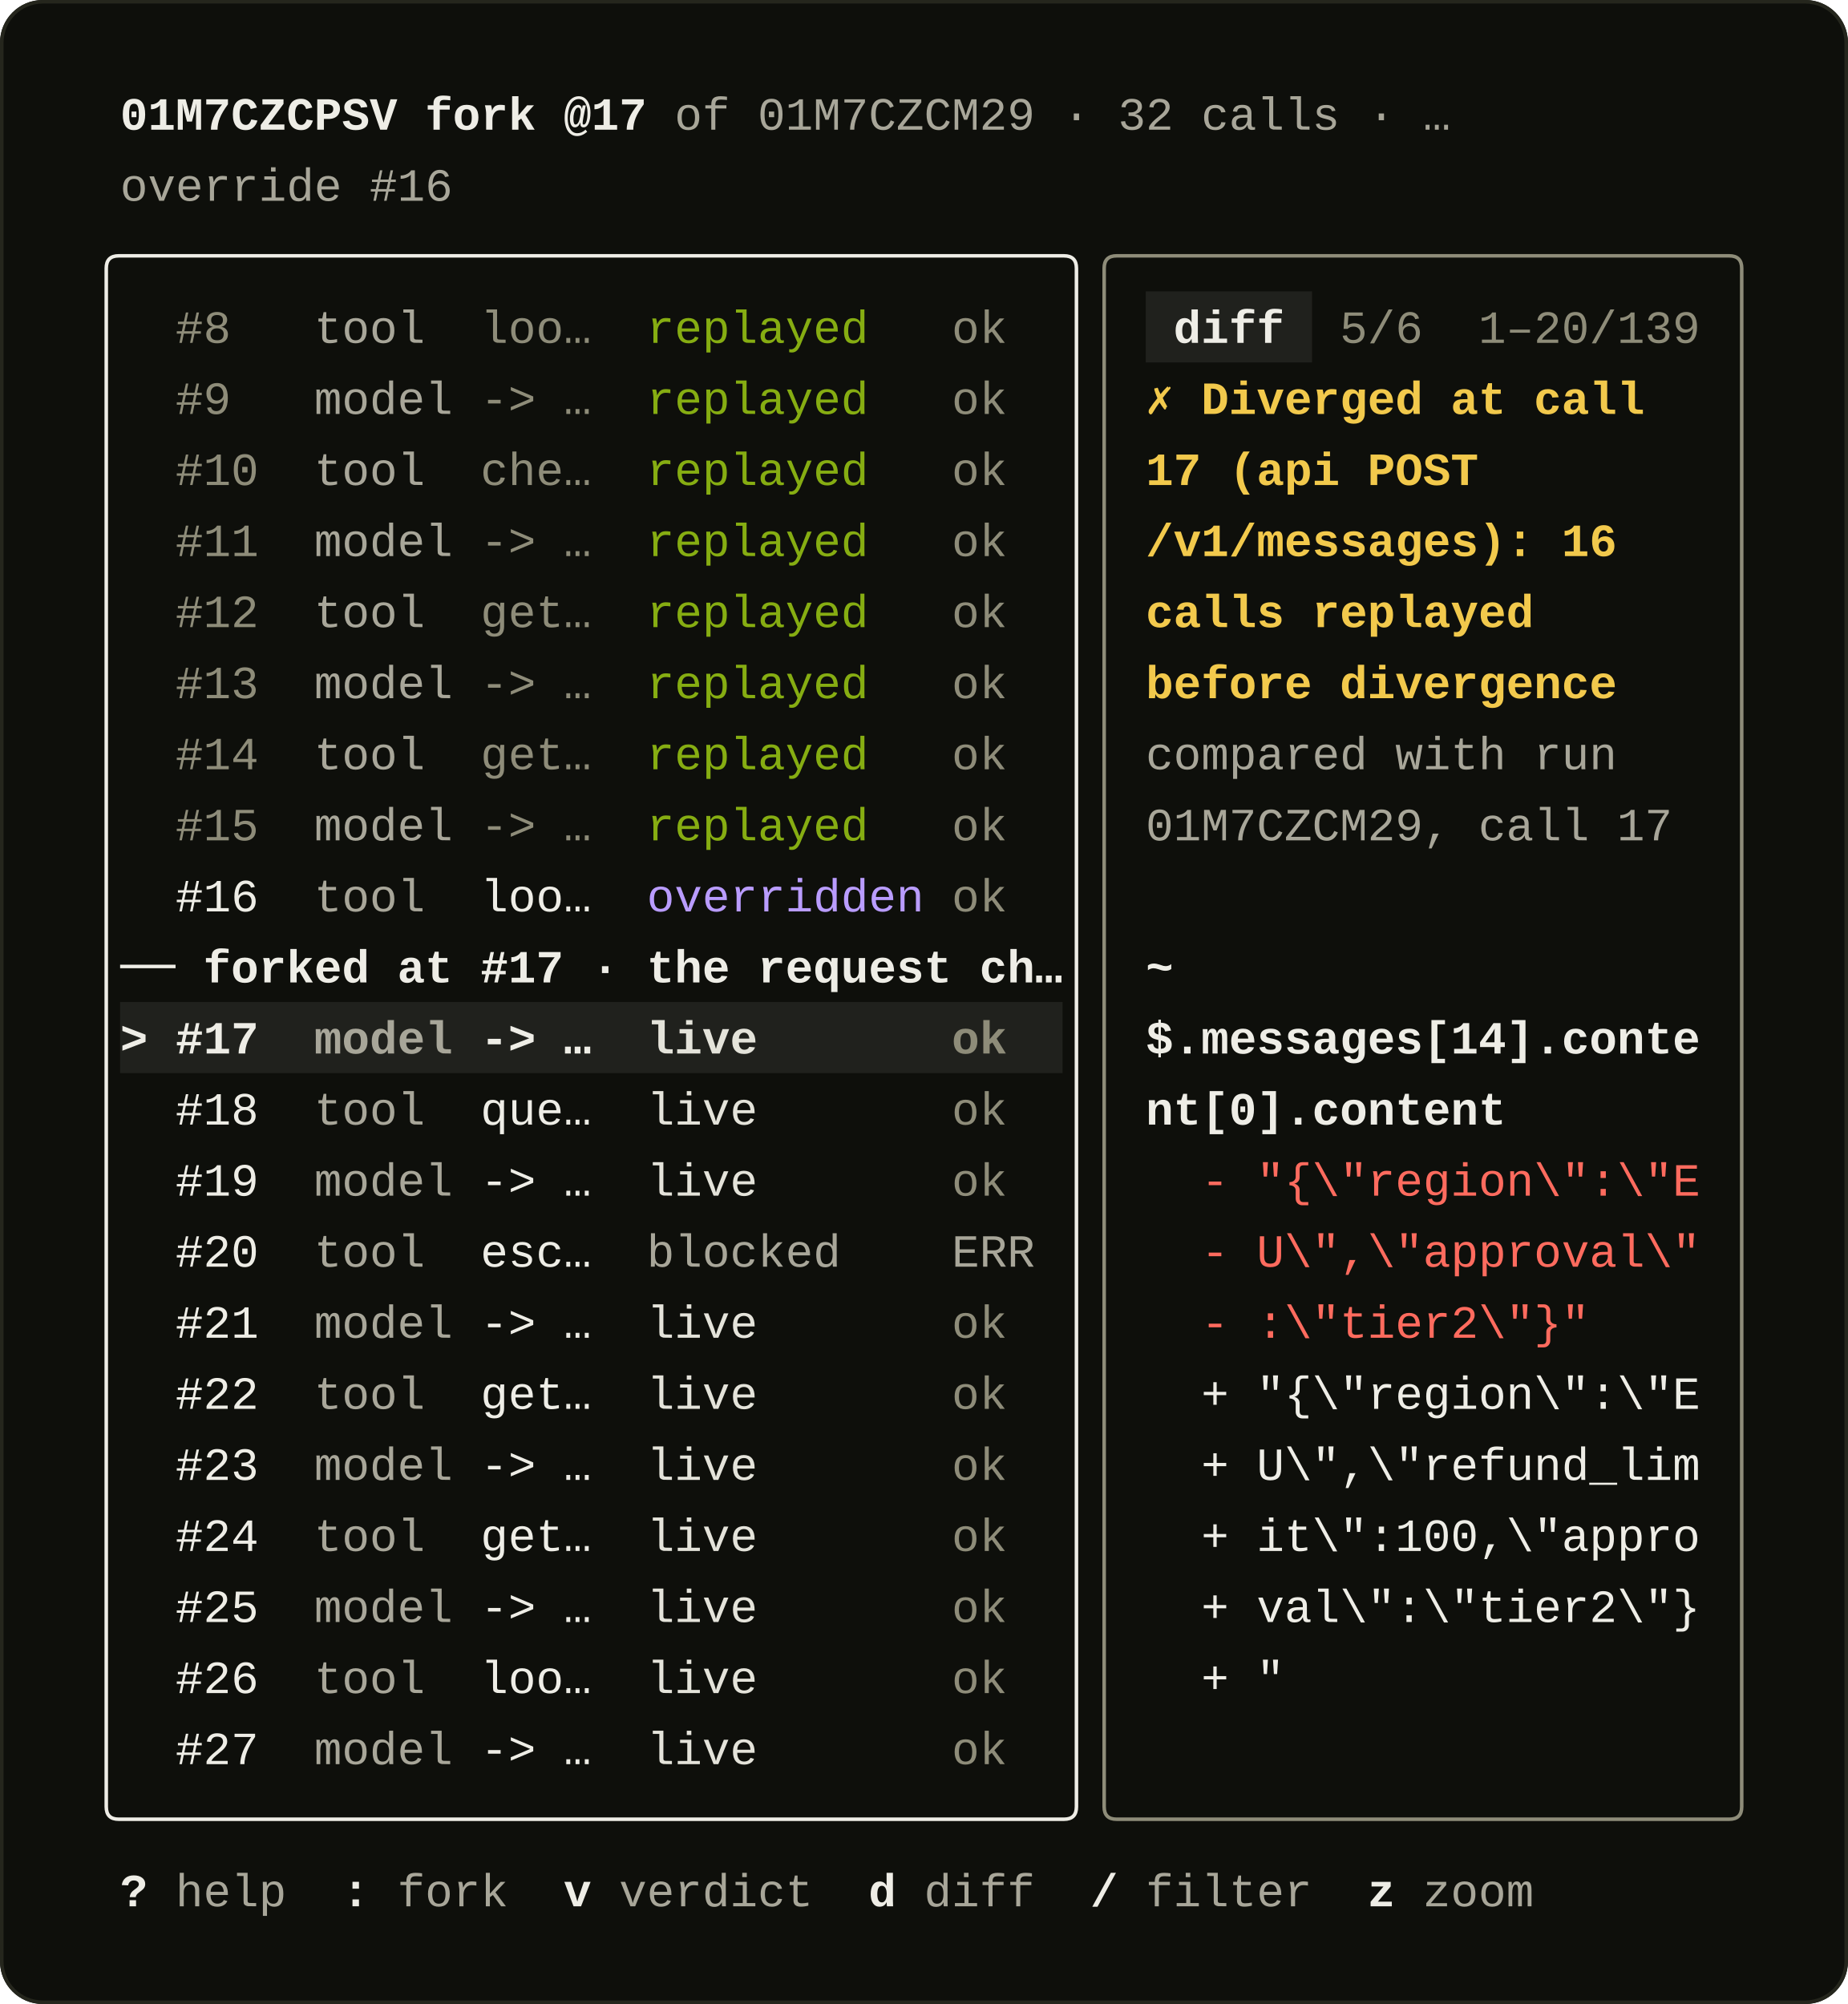
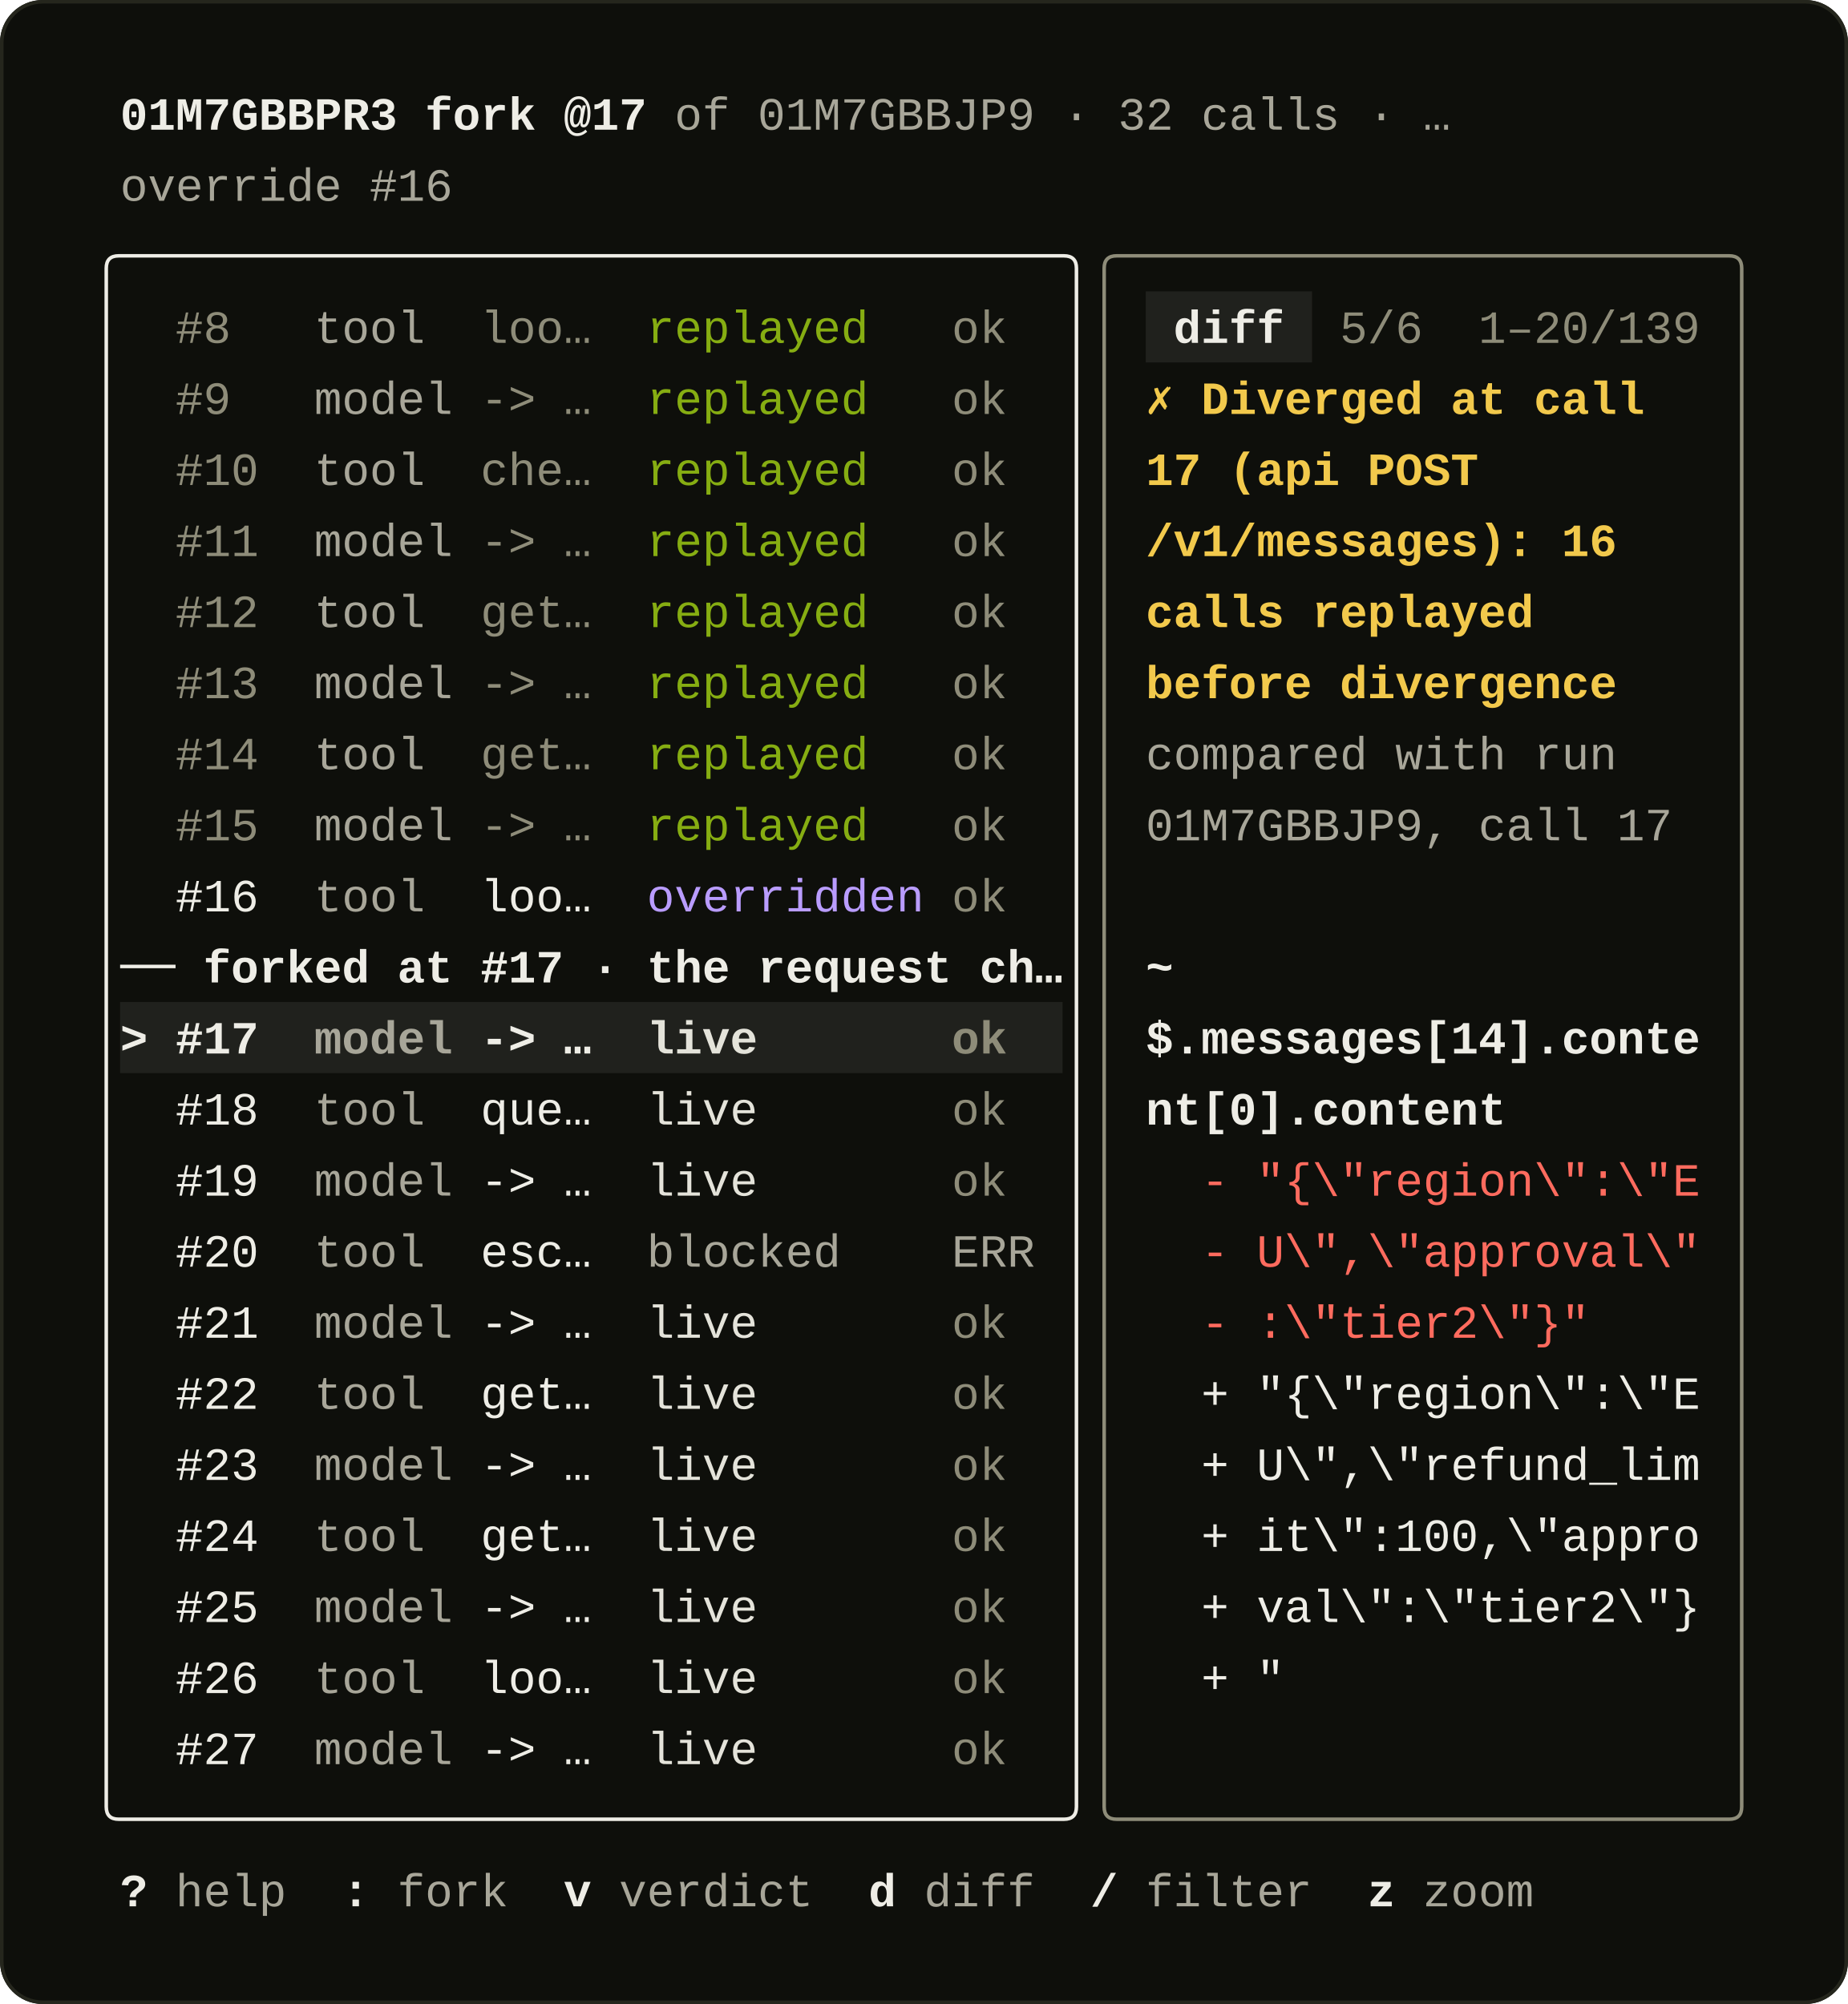
<svg xmlns="http://www.w3.org/2000/svg" width="520" height="564" viewBox="0 0 520 564" role="img" aria-labelledby="title desc">
  <style>
text{font-family:ui-monospace,SFMono-Regular,"SF Mono",Menlo,Consolas,"Liberation Mono","DejaVu Sans Mono",monospace;font-size:13px;fill:#eeede6;white-space:pre}
.x{fill:none;stroke-width:1}
</style>
  <rect width="520" height="564" rx="12" fill="#0e0f0b" />
  <rect x="0.5" y="0.5" width="519" height="563" rx="11.5" fill="none" stroke="#25261d" />
  <g class="s still">
    <text y="36.5">
-       <tspan x="33.8" font-weight="700">01M7CZCPSV</tspan>
+       <tspan x="33.8" font-weight="700">01M7GBBPR3</tspan>
      <tspan x="119.6" font-weight="700">fork</tspan>
      <tspan x="158.6" font-weight="700">@17</tspan>
      <tspan x="189.8" fill="#a8a699">of</tspan>
-       <tspan x="213.2" fill="#a8a699">01M7CZCM29</tspan>
+       <tspan x="213.2" fill="#a8a699">01M7GBBJP9</tspan>
      <tspan x="299.0" fill="#a8a699">·</tspan>
      <tspan x="314.6" fill="#a8a699">32</tspan>
      <tspan x="338.0" fill="#a8a699">calls</tspan>
      <tspan x="384.8" fill="#a8a699">·</tspan>
      <tspan x="400.4" fill="#a8a699">…</tspan>
    </text>
  </g>
  <g class="s still">
    <text y="56.5">
      <tspan x="33.8" fill="#a8a699">override</tspan>
      <tspan x="104.0" fill="#a8a699">#16</tspan>
    </text>
  </g>
  <g class="s still">
    <rect x="322.4" y="82" width="46.8" height="20" fill="#20211d" />
    <text y="96.5">
      <tspan x="49.4" fill="#8e8c79">#8</tspan>
      <tspan x="88.4" fill="#a8a699">tool</tspan>
      <tspan x="135.2" fill="#8e8c79">loo</tspan>
      <tspan x="158.6" fill="#8e8c79">…</tspan>
      <tspan x="182.0" fill="#86ad12">replayed</tspan>
      <tspan x="267.8" fill="#8e8c79">ok</tspan>
      <tspan x="330.2" font-weight="700">diff</tspan>
      <tspan x="377.0" fill="#8e8c79">5/6</tspan>
      <tspan x="416.0" fill="#8e8c79">1</tspan>
      <tspan x="423.8" fill="#8e8c79">–</tspan>
      <tspan x="431.6" fill="#8e8c79">20/139</tspan>
    </text>
  </g>
  <g class="s still">
    <text y="116.5">
      <tspan x="49.4" fill="#8e8c79">#9</tspan>
      <tspan x="88.4" fill="#a8a699">model</tspan>
      <tspan x="135.2" fill="#8e8c79">-&gt;</tspan>
      <tspan x="158.6" fill="#8e8c79">…</tspan>
      <tspan x="182.0" fill="#86ad12">replayed</tspan>
      <tspan x="267.8" fill="#8e8c79">ok</tspan>
      <tspan x="322.4" fill="#f2c94c" font-weight="700">✗</tspan>
      <tspan x="338.0" fill="#f2c94c" font-weight="700">Diverged</tspan>
      <tspan x="408.2" fill="#f2c94c" font-weight="700">at</tspan>
      <tspan x="431.6" fill="#f2c94c" font-weight="700">call</tspan>
    </text>
  </g>
  <g class="s still">
    <text y="136.5">
      <tspan x="49.4" fill="#8e8c79">#10</tspan>
      <tspan x="88.4" fill="#a8a699">tool</tspan>
      <tspan x="135.2" fill="#8e8c79">che</tspan>
      <tspan x="158.6" fill="#8e8c79">…</tspan>
      <tspan x="182.0" fill="#86ad12">replayed</tspan>
      <tspan x="267.8" fill="#8e8c79">ok</tspan>
      <tspan x="322.4" fill="#f2c94c" font-weight="700">17</tspan>
      <tspan x="345.8" fill="#f2c94c" font-weight="700">(api</tspan>
      <tspan x="384.8" fill="#f2c94c" font-weight="700">POST</tspan>
    </text>
  </g>
  <g class="s still">
    <text y="156.5">
      <tspan x="49.4" fill="#8e8c79">#11</tspan>
      <tspan x="88.4" fill="#a8a699">model</tspan>
      <tspan x="135.2" fill="#8e8c79">-&gt;</tspan>
      <tspan x="158.6" fill="#8e8c79">…</tspan>
      <tspan x="182.0" fill="#86ad12">replayed</tspan>
      <tspan x="267.8" fill="#8e8c79">ok</tspan>
      <tspan x="322.4" fill="#f2c94c" font-weight="700">/v1/messages):</tspan>
      <tspan x="439.4" fill="#f2c94c" font-weight="700">16</tspan>
    </text>
  </g>
  <g class="s still">
    <text y="176.5">
      <tspan x="49.4" fill="#8e8c79">#12</tspan>
      <tspan x="88.4" fill="#a8a699">tool</tspan>
      <tspan x="135.2" fill="#8e8c79">get</tspan>
      <tspan x="158.6" fill="#8e8c79">…</tspan>
      <tspan x="182.0" fill="#86ad12">replayed</tspan>
      <tspan x="267.8" fill="#8e8c79">ok</tspan>
      <tspan x="322.4" fill="#f2c94c" font-weight="700">calls</tspan>
      <tspan x="369.2" fill="#f2c94c" font-weight="700">replayed</tspan>
    </text>
  </g>
  <g class="s still">
    <text y="196.5">
      <tspan x="49.4" fill="#8e8c79">#13</tspan>
      <tspan x="88.4" fill="#a8a699">model</tspan>
      <tspan x="135.2" fill="#8e8c79">-&gt;</tspan>
      <tspan x="158.6" fill="#8e8c79">…</tspan>
      <tspan x="182.0" fill="#86ad12">replayed</tspan>
      <tspan x="267.8" fill="#8e8c79">ok</tspan>
      <tspan x="322.4" fill="#f2c94c" font-weight="700">before</tspan>
      <tspan x="377.0" fill="#f2c94c" font-weight="700">divergence</tspan>
    </text>
  </g>
  <g class="s still">
    <text y="216.5">
      <tspan x="49.4" fill="#8e8c79">#14</tspan>
      <tspan x="88.4" fill="#a8a699">tool</tspan>
      <tspan x="135.2" fill="#8e8c79">get</tspan>
      <tspan x="158.6" fill="#8e8c79">…</tspan>
      <tspan x="182.0" fill="#86ad12">replayed</tspan>
      <tspan x="267.8" fill="#8e8c79">ok</tspan>
      <tspan x="322.4" fill="#a8a699">compared</tspan>
      <tspan x="392.6" fill="#a8a699">with</tspan>
      <tspan x="431.6" fill="#a8a699">run</tspan>
    </text>
  </g>
  <g class="s still">
    <text y="236.5">
      <tspan x="49.4" fill="#8e8c79">#15</tspan>
      <tspan x="88.4" fill="#a8a699">model</tspan>
      <tspan x="135.2" fill="#8e8c79">-&gt;</tspan>
      <tspan x="158.6" fill="#8e8c79">…</tspan>
      <tspan x="182.0" fill="#86ad12">replayed</tspan>
      <tspan x="267.8" fill="#8e8c79">ok</tspan>
-       <tspan x="322.4" fill="#a8a699">01M7CZCM29,</tspan>
+       <tspan x="322.4" fill="#a8a699">01M7GBBJP9,</tspan>
      <tspan x="416.0" fill="#a8a699">call</tspan>
      <tspan x="455.0" fill="#a8a699">17</tspan>
    </text>
  </g>
  <g class="s still">
    <text y="256.5">
      <tspan x="49.4">#16</tspan>
      <tspan x="88.4" fill="#a8a699">tool</tspan>
      <tspan x="135.2">loo</tspan>
      <tspan x="158.6">…</tspan>
      <tspan x="182.0" fill="#b99cff">overridden</tspan>
      <tspan x="267.8" fill="#8e8c79">ok</tspan>
    </text>
  </g>
  <g class="s still">
    <text y="276.5">
      <tspan x="57.2" font-weight="700">forked</tspan>
      <tspan x="111.8" font-weight="700">at</tspan>
      <tspan x="135.2" font-weight="700">#17</tspan>
      <tspan x="166.4" font-weight="700">·</tspan>
      <tspan x="182.0" font-weight="700">the</tspan>
      <tspan x="213.2" font-weight="700">request</tspan>
      <tspan x="275.6" font-weight="700">ch</tspan>
      <tspan x="291.2" font-weight="700">…</tspan>
      <tspan x="322.4" font-weight="700">~</tspan>
    </text>
  </g>
  <g class="s still">
    <rect x="33.8" y="282" width="265.2" height="20" fill="#20211d" />
    <text y="296.5">
      <tspan x="33.8" font-weight="700">&gt;</tspan>
      <tspan x="49.4" font-weight="700">#17</tspan>
      <tspan x="88.4" fill="#a8a699" font-weight="700">model</tspan>
      <tspan x="135.2" font-weight="700">-&gt;</tspan>
      <tspan x="158.6" font-weight="700">…</tspan>
      <tspan x="182.0" fill="#e4e3da" font-weight="700">live</tspan>
      <tspan x="267.8" fill="#8e8c79" font-weight="700">ok</tspan>
      <tspan x="322.4" font-weight="700">$.messages[14].conte</tspan>
    </text>
  </g>
  <g class="s still">
    <text y="316.5">
      <tspan x="49.4">#18</tspan>
      <tspan x="88.4" fill="#a8a699">tool</tspan>
      <tspan x="135.2">que</tspan>
      <tspan x="158.6">…</tspan>
      <tspan x="182.0" fill="#e4e3da">live</tspan>
      <tspan x="267.8" fill="#8e8c79">ok</tspan>
      <tspan x="322.4" font-weight="700">nt[0].content</tspan>
    </text>
  </g>
  <g class="s still">
    <text y="336.5">
      <tspan x="49.4">#19</tspan>
      <tspan x="88.4" fill="#a8a699">model</tspan>
      <tspan x="135.2">-&gt;</tspan>
      <tspan x="158.6">…</tspan>
      <tspan x="182.0" fill="#e4e3da">live</tspan>
      <tspan x="267.8" fill="#8e8c79">ok</tspan>
      <tspan x="338.0" fill="#ff6b5e">-</tspan>
      <tspan x="353.6" fill="#ff6b5e">"{\"region\":\"E</tspan>
    </text>
  </g>
  <g class="s still">
    <text y="356.5">
      <tspan x="49.4">#20</tspan>
      <tspan x="88.4" fill="#a8a699">tool</tspan>
      <tspan x="135.2">esc</tspan>
      <tspan x="158.6">…</tspan>
      <tspan x="182.0" fill="#a8a699">blocked</tspan>
      <tspan x="267.8" fill="#a8a699">ERR</tspan>
      <tspan x="338.0" fill="#ff6b5e">-</tspan>
      <tspan x="353.6" fill="#ff6b5e">U\",\"approval\"</tspan>
    </text>
  </g>
  <g class="s still">
    <text y="376.5">
      <tspan x="49.4">#21</tspan>
      <tspan x="88.4" fill="#a8a699">model</tspan>
      <tspan x="135.2">-&gt;</tspan>
      <tspan x="158.6">…</tspan>
      <tspan x="182.0" fill="#e4e3da">live</tspan>
      <tspan x="267.8" fill="#8e8c79">ok</tspan>
      <tspan x="338.0" fill="#ff6b5e">-</tspan>
      <tspan x="353.6" fill="#ff6b5e">:\"tier2\"}"</tspan>
    </text>
  </g>
  <g class="s still">
    <text y="396.5">
      <tspan x="49.4">#22</tspan>
      <tspan x="88.4" fill="#a8a699">tool</tspan>
      <tspan x="135.2">get</tspan>
      <tspan x="158.6">…</tspan>
      <tspan x="182.0" fill="#e4e3da">live</tspan>
      <tspan x="267.8" fill="#8e8c79">ok</tspan>
      <tspan x="338.0">+</tspan>
      <tspan x="353.6">"{\"region\":\"E</tspan>
    </text>
  </g>
  <g class="s still">
    <text y="416.5">
      <tspan x="49.4">#23</tspan>
      <tspan x="88.4" fill="#a8a699">model</tspan>
      <tspan x="135.2">-&gt;</tspan>
      <tspan x="158.6">…</tspan>
      <tspan x="182.0" fill="#e4e3da">live</tspan>
      <tspan x="267.8" fill="#8e8c79">ok</tspan>
      <tspan x="338.0">+</tspan>
      <tspan x="353.6">U\",\"refund_lim</tspan>
    </text>
  </g>
  <g class="s still">
    <text y="436.5">
      <tspan x="49.4">#24</tspan>
      <tspan x="88.4" fill="#a8a699">tool</tspan>
      <tspan x="135.2">get</tspan>
      <tspan x="158.6">…</tspan>
      <tspan x="182.0" fill="#e4e3da">live</tspan>
      <tspan x="267.8" fill="#8e8c79">ok</tspan>
      <tspan x="338.0">+</tspan>
      <tspan x="353.6">it\":100,\"appro</tspan>
    </text>
  </g>
  <g class="s still">
    <text y="456.5">
      <tspan x="49.4">#25</tspan>
      <tspan x="88.4" fill="#a8a699">model</tspan>
      <tspan x="135.2">-&gt;</tspan>
      <tspan x="158.6">…</tspan>
      <tspan x="182.0" fill="#e4e3da">live</tspan>
      <tspan x="267.8" fill="#8e8c79">ok</tspan>
      <tspan x="338.0">+</tspan>
      <tspan x="353.6">val\":\"tier2\"}</tspan>
    </text>
  </g>
  <g class="s still">
    <text y="476.5">
      <tspan x="49.4">#26</tspan>
      <tspan x="88.4" fill="#a8a699">tool</tspan>
      <tspan x="135.2">loo</tspan>
      <tspan x="158.6">…</tspan>
      <tspan x="182.0" fill="#e4e3da">live</tspan>
      <tspan x="267.8" fill="#8e8c79">ok</tspan>
      <tspan x="338.0">+</tspan>
      <tspan x="353.6">"</tspan>
    </text>
  </g>
  <g class="s still">
    <text y="496.5">
      <tspan x="49.4">#27</tspan>
      <tspan x="88.4" fill="#a8a699">model</tspan>
      <tspan x="135.2">-&gt;</tspan>
      <tspan x="158.6">…</tspan>
      <tspan x="182.0" fill="#e4e3da">live</tspan>
      <tspan x="267.8" fill="#8e8c79">ok</tspan>
    </text>
  </g>
  <g class="s still">
    <text y="536.5">
      <tspan x="33.8" font-weight="700">?</tspan>
      <tspan x="49.4" fill="#a8a699">help</tspan>
      <tspan x="96.2" font-weight="700">:</tspan>
      <tspan x="111.8" fill="#a8a699">fork</tspan>
      <tspan x="158.6" font-weight="700">v</tspan>
      <tspan x="174.2" fill="#a8a699">verdict</tspan>
      <tspan x="244.4" font-weight="700">d</tspan>
      <tspan x="260.0" fill="#a8a699">diff</tspan>
      <tspan x="306.8" font-weight="700">/</tspan>
      <tspan x="322.4" fill="#a8a699">filter</tspan>
      <tspan x="384.8" font-weight="700">z</tspan>
      <tspan x="400.4" fill="#a8a699">zoom</tspan>
    </text>
  </g>
  <g class="s still">
    <path class="x" stroke="#eeede6" d="M33.4 72.0H299.4M33.8 272.0H49.4M33.4 512.0H299.4M29.9 75.5V508.5M302.9 75.5V508.5M29.9 76.5V75.5Q29.9 72.0 33.4 72.0H34.4M302.9 76.5V75.5Q302.9 72.0 299.4 72.0H298.4M29.9 507.5V508.5Q29.9 512.0 33.4 512.0H34.4M302.9 507.5V508.5Q302.9 512.0 299.4 512.0H298.4" />
    <path class="x" stroke="#8e8c79" d="M314.2 72.0H486.6M314.2 512.0H486.6M310.7 75.5V508.5M490.1 75.5V508.5M310.7 76.5V75.5Q310.7 72.0 314.2 72.0H315.2M490.1 76.5V75.5Q490.1 72.0 486.6 72.0H485.6M310.7 507.5V508.5Q310.7 512.0 314.2 512.0H315.2M490.1 507.5V508.5Q490.1 512.0 486.6 512.0H485.6" />
  </g>
</svg>
